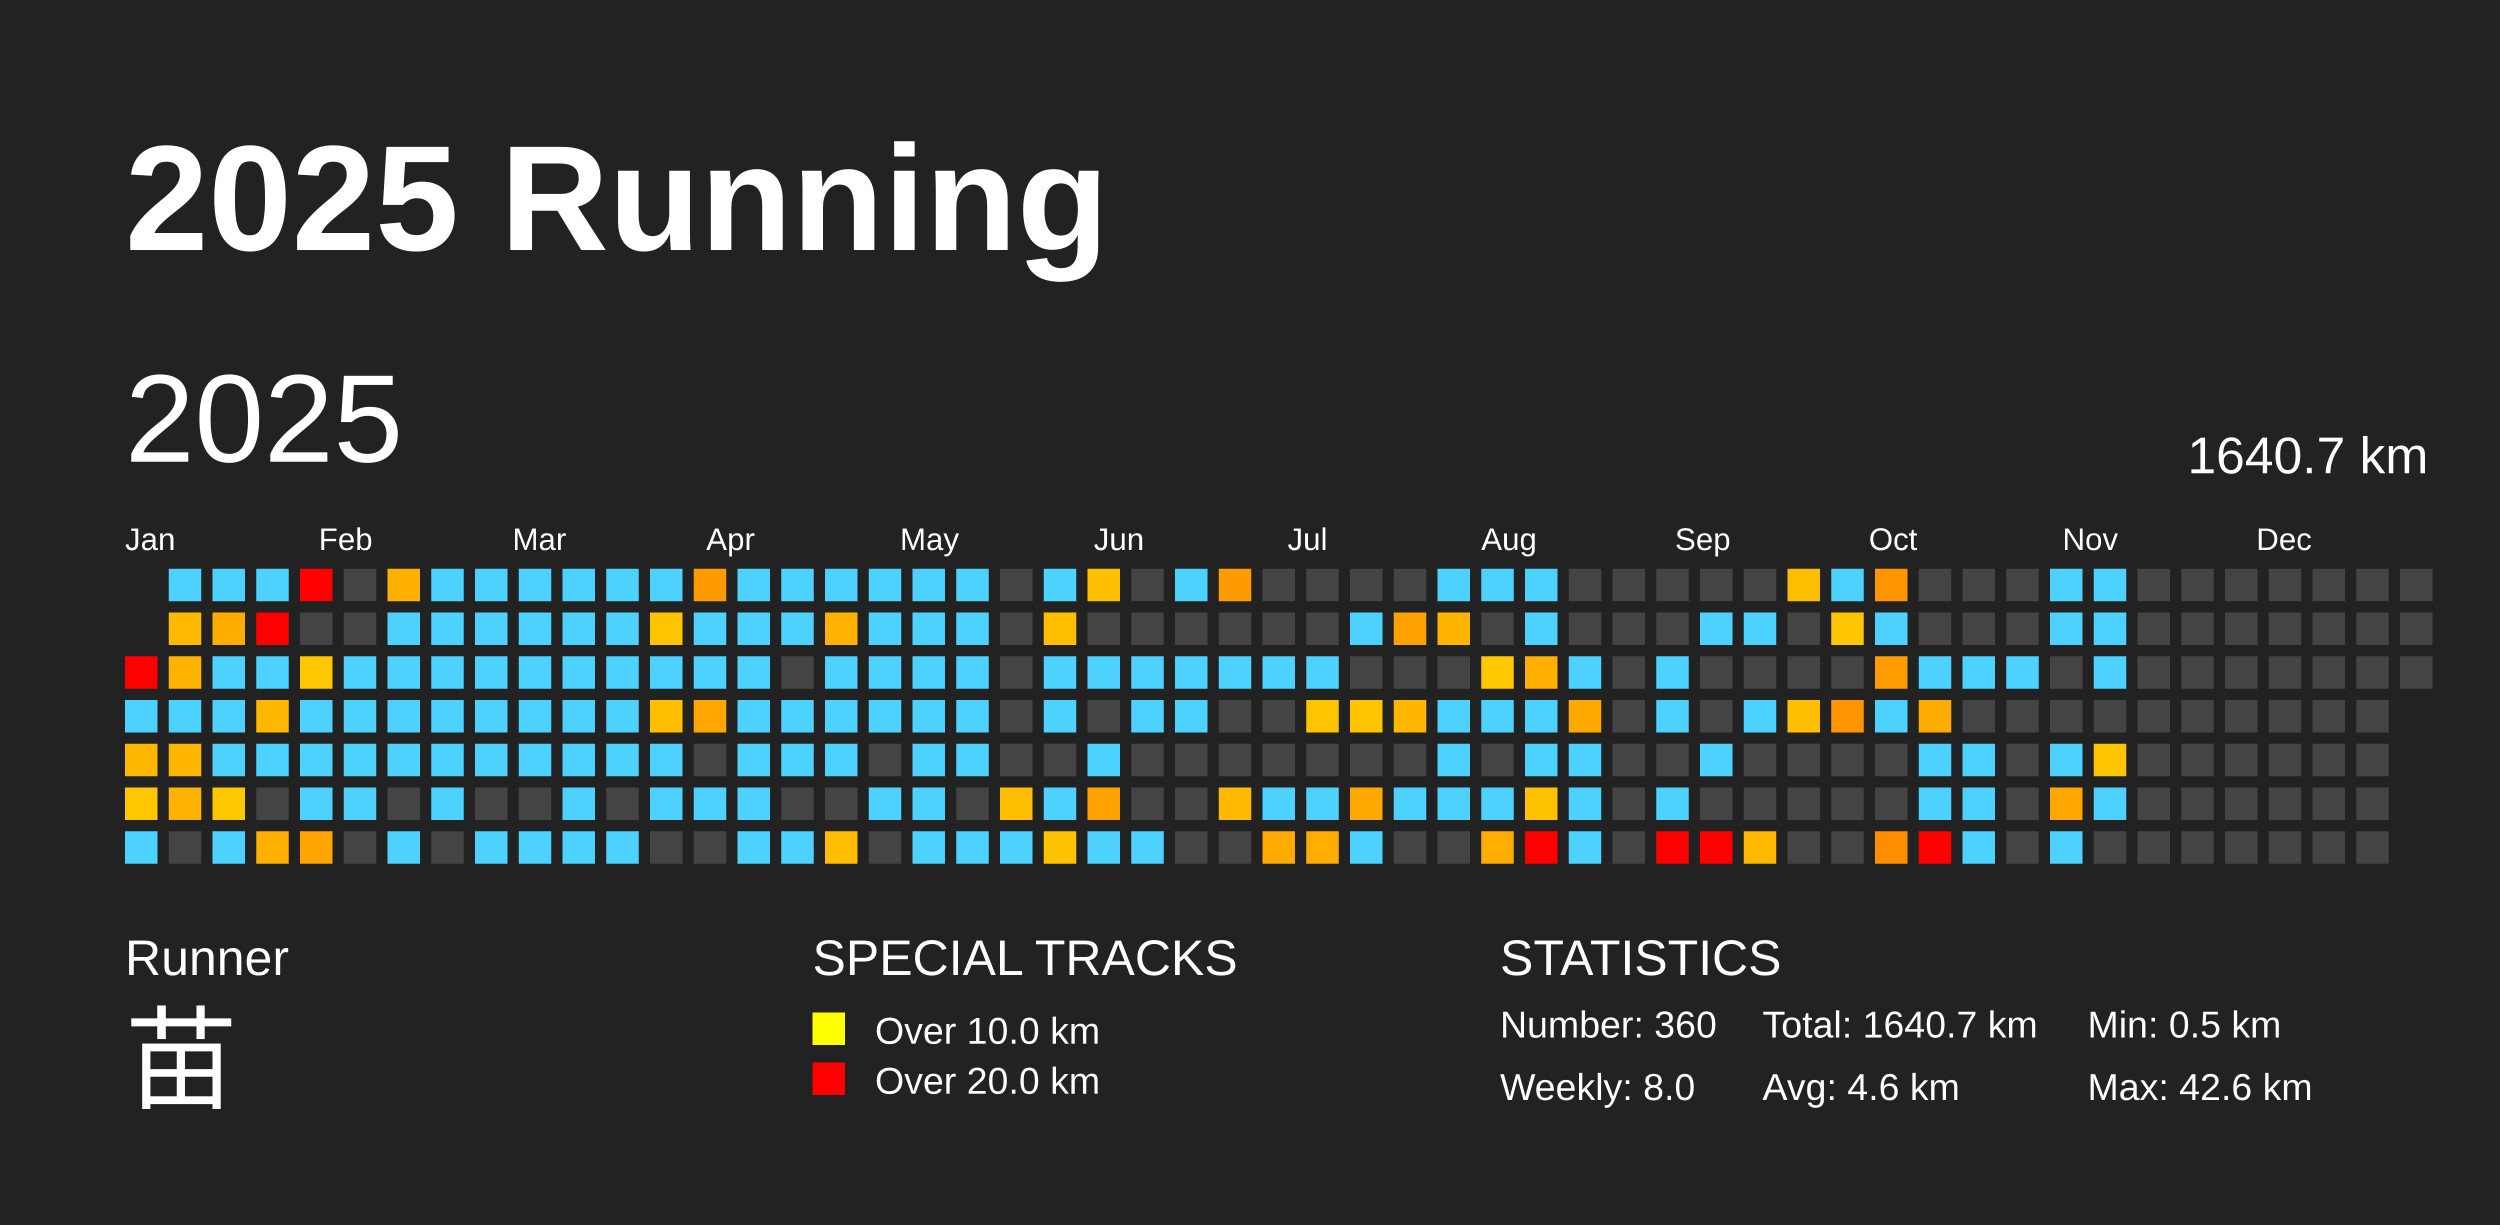
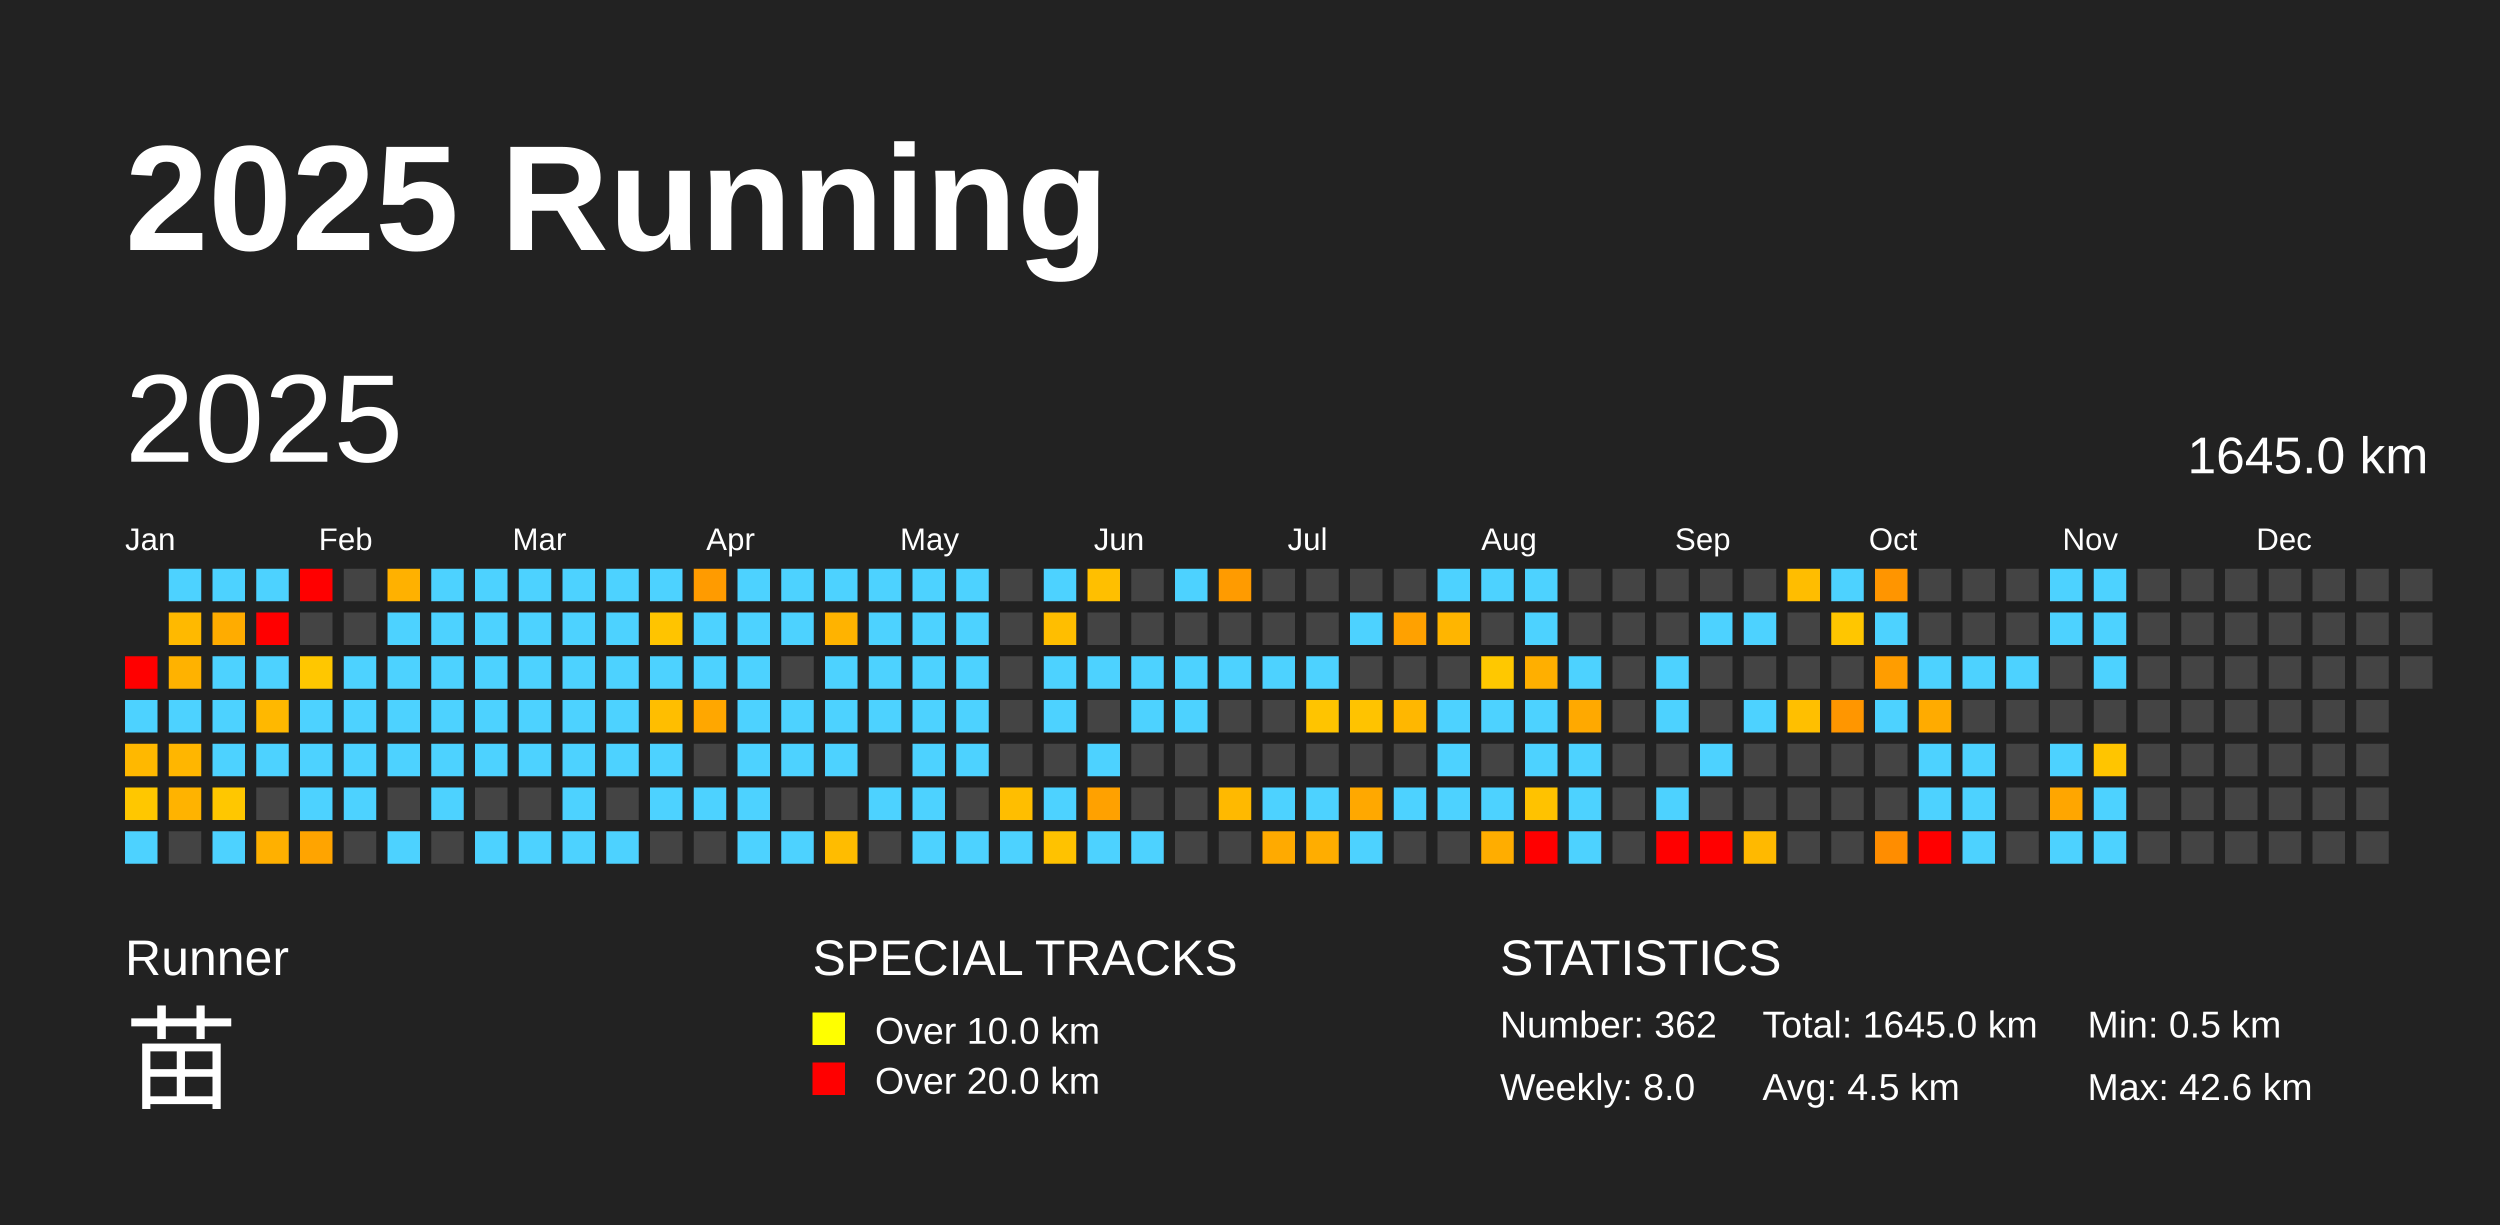
<svg xmlns="http://www.w3.org/2000/svg" baseProfile="full" height="98mm" version="1.1" viewBox="0,0,200,98" width="200mm">
  <defs />
  <rect fill="#222222" height="98" width="200" x="0" y="0" />
  <text fill="#FFFFFF" style="font-size:12px; font-family:Arial; font-weight:bold;" x="10" y="20">2025 Running</text>
  <text fill="#FFFFFF" style="font-size:4px; font-family:Arial" x="10" y="78">Runner</text>
  <text fill="#FFFFFF" style="font-size:9px; font-family:Arial" x="10" y="88">苗</text>
  <text fill="#FFFFFF" style="font-size:4px; font-family:Arial" x="65" y="78">SPECIAL TRACKS</text>
  <rect fill="yellow" height="2.6" width="2.6" x="65" y="81" />
  <text fill="#FFFFFF" style="font-size:3px; font-family:Arial" x="70" y="83.5">Over 10.0 km</text>
  <rect fill="red" height="2.6" width="2.6" x="65" y="85" />
  <text fill="#FFFFFF" style="font-size:3px; font-family:Arial" x="70" y="87.5">Over 20.0 km</text>
  <text fill="#FFFFFF" style="font-size:4px; font-family:Arial" x="120" y="78">STATISTICS</text>
-   <text fill="#FFFFFF" style="font-size:3px; font-family:Arial" x="120" y="83">Number: 360</text>
+   <text fill="#FFFFFF" style="font-size:3px; font-family:Arial" x="120" y="83">Number: 362</text>
  <text fill="#FFFFFF" style="font-size:3px; font-family:Arial" x="120" y="88">Weekly: 8.0</text>
-   <text fill="#FFFFFF" style="font-size:3px; font-family:Arial" x="141" y="83">Total: 1640.7 km</text>
-   <text fill="#FFFFFF" style="font-size:3px; font-family:Arial" x="141" y="88">Avg: 4.6 km</text>
+   <text fill="#FFFFFF" style="font-size:3px; font-family:Arial" x="141" y="83">Total: 1645.0 km</text>
+   <text fill="#FFFFFF" style="font-size:3px; font-family:Arial" x="141" y="88">Avg: 4.5 km</text>
  <text fill="#FFFFFF" style="font-size:3px; font-family:Arial" x="167" y="83">Min: 0.5 km</text>
  <text fill="#FFFFFF" style="font-size:3px; font-family:Arial" x="167" y="88">Max: 42.6 km</text>
  <text dominant-baseline="hanging" fill="#FFFFFF" style="font-size:10.0px; font-family:Arial;" x="10" y="30">2025</text>
-   <text dominant-baseline="hanging" fill="#FFFFFF" style="font-size:4.125px; font-family:Arial;" x="175" y="35">1640.7 km</text>
+   <text dominant-baseline="hanging" fill="#FFFFFF" style="font-size:4.125px; font-family:Arial;" x="175" y="35">1645.0 km</text>
  <text fill="#FFFFFF" style="font-size:2.5px; font-family:Arial" x="10.0" y="44">Jan</text>
  <text fill="#FFFFFF" style="font-size:2.5px; font-family:Arial" x="25.5" y="44">Feb</text>
  <text fill="#FFFFFF" style="font-size:2.5px; font-family:Arial" x="41.0" y="44">Mar</text>
  <text fill="#FFFFFF" style="font-size:2.5px; font-family:Arial" x="56.5" y="44">Apr</text>
  <text fill="#FFFFFF" style="font-size:2.5px; font-family:Arial" x="72.0" y="44">May</text>
  <text fill="#FFFFFF" style="font-size:2.5px; font-family:Arial" x="87.5" y="44">Jun</text>
  <text fill="#FFFFFF" style="font-size:2.5px; font-family:Arial" x="103.0" y="44">Jul</text>
  <text fill="#FFFFFF" style="font-size:2.5px; font-family:Arial" x="118.5" y="44">Aug</text>
  <text fill="#FFFFFF" style="font-size:2.5px; font-family:Arial" x="134.0" y="44">Sep</text>
  <text fill="#FFFFFF" style="font-size:2.5px; font-family:Arial" x="149.5" y="44">Oct</text>
  <text fill="#FFFFFF" style="font-size:2.5px; font-family:Arial" x="165.0" y="44">Nov</text>
  <text fill="#FFFFFF" style="font-size:2.5px; font-family:Arial" x="180.5" y="44">Dec</text>
  <rect fill="red" height="2.6" width="2.6" x="10.0" y="52.5" />
  <rect fill="#4dd2ff" height="2.6" width="2.6" x="10.0" y="56.0" />
  <rect fill="#ffb800" height="2.6" width="2.6" x="10.0" y="59.5" />
  <rect fill="#ffc700" height="2.6" width="2.6" x="10.0" y="63.0" />
  <rect fill="#4dd2ff" height="2.6" width="2.6" x="10.0" y="66.5" />
  <rect fill="#4dd2ff" height="2.6" width="2.6" x="13.5" y="45.5" />
  <rect fill="#ffb900" height="2.6" width="2.6" x="13.5" y="49.0" />
  <rect fill="#ffb200" height="2.6" width="2.6" x="13.5" y="52.5" />
  <rect fill="#4dd2ff" height="2.6" width="2.6" x="13.5" y="56.0" />
  <rect fill="#ffb600" height="2.6" width="2.6" x="13.5" y="59.5" />
  <rect fill="#ffb300" height="2.6" width="2.6" x="13.5" y="63.0" />
  <rect fill="#444444" height="2.6" width="2.6" x="13.5" y="66.5" />
  <rect fill="#4dd2ff" height="2.6" width="2.6" x="17.0" y="45.5" />
  <rect fill="#ffac00" height="2.6" width="2.6" x="17.0" y="49.0" />
  <rect fill="#4dd2ff" height="2.6" width="2.6" x="17.0" y="52.5" />
  <rect fill="#4dd2ff" height="2.6" width="2.6" x="17.0" y="56.0" />
  <rect fill="#4dd2ff" height="2.6" width="2.6" x="17.0" y="59.5" />
  <rect fill="#ffc700" height="2.6" width="2.6" x="17.0" y="63.0" />
  <rect fill="#4dd2ff" height="2.6" width="2.6" x="17.0" y="66.5" />
  <rect fill="#4dd2ff" height="2.6" width="2.6" x="20.5" y="45.5" />
  <rect fill="red" height="2.6" width="2.6" x="20.5" y="49.0" />
  <rect fill="#4dd2ff" height="2.6" width="2.6" x="20.5" y="52.5" />
  <rect fill="#ffb800" height="2.6" width="2.6" x="20.5" y="56.0" />
  <rect fill="#4dd2ff" height="2.6" width="2.6" x="20.5" y="59.5" />
  <rect fill="#444444" height="2.6" width="2.6" x="20.5" y="63.0" />
  <rect fill="#ffb000" height="2.6" width="2.6" x="20.5" y="66.5" />
  <rect fill="red" height="2.6" width="2.6" x="24.0" y="45.5" />
  <rect fill="#444444" height="2.6" width="2.6" x="24.0" y="49.0" />
  <rect fill="#ffc700" height="2.6" width="2.6" x="24.0" y="52.5" />
  <rect fill="#4dd2ff" height="2.6" width="2.6" x="24.0" y="56.0" />
  <rect fill="#4dd2ff" height="2.6" width="2.6" x="24.0" y="59.5" />
  <rect fill="#4dd2ff" height="2.6" width="2.6" x="24.0" y="63.0" />
  <rect fill="#ffa400" height="2.6" width="2.6" x="24.0" y="66.5" />
  <rect fill="#444444" height="2.6" width="2.6" x="27.5" y="45.5" />
  <rect fill="#444444" height="2.6" width="2.6" x="27.5" y="49.0" />
  <rect fill="#4dd2ff" height="2.6" width="2.6" x="27.5" y="52.5" />
  <rect fill="#4dd2ff" height="2.6" width="2.6" x="27.5" y="56.0" />
  <rect fill="#4dd2ff" height="2.6" width="2.6" x="27.5" y="59.5" />
  <rect fill="#4dd2ff" height="2.6" width="2.6" x="27.5" y="63.0" />
  <rect fill="#444444" height="2.6" width="2.6" x="27.5" y="66.5" />
  <rect fill="#ffb100" height="2.6" width="2.6" x="31.0" y="45.5" />
  <rect fill="#4dd2ff" height="2.6" width="2.6" x="31.0" y="49.0" />
  <rect fill="#4dd2ff" height="2.6" width="2.6" x="31.0" y="52.5" />
  <rect fill="#4dd2ff" height="2.6" width="2.6" x="31.0" y="56.0" />
  <rect fill="#4dd2ff" height="2.6" width="2.6" x="31.0" y="59.5" />
  <rect fill="#444444" height="2.6" width="2.6" x="31.0" y="63.0" />
  <rect fill="#4dd2ff" height="2.6" width="2.6" x="31.0" y="66.5" />
  <rect fill="#4dd2ff" height="2.6" width="2.6" x="34.5" y="45.5" />
  <rect fill="#4dd2ff" height="2.6" width="2.6" x="34.5" y="49.0" />
  <rect fill="#4dd2ff" height="2.6" width="2.6" x="34.5" y="52.5" />
  <rect fill="#4dd2ff" height="2.6" width="2.6" x="34.5" y="56.0" />
  <rect fill="#4dd2ff" height="2.6" width="2.6" x="34.5" y="59.5" />
  <rect fill="#4dd2ff" height="2.6" width="2.6" x="34.5" y="63.0" />
  <rect fill="#444444" height="2.6" width="2.6" x="34.5" y="66.5" />
  <rect fill="#4dd2ff" height="2.6" width="2.6" x="38.0" y="45.5" />
  <rect fill="#4dd2ff" height="2.6" width="2.6" x="38.0" y="49.0" />
  <rect fill="#4dd2ff" height="2.6" width="2.6" x="38.0" y="52.5" />
  <rect fill="#4dd2ff" height="2.6" width="2.6" x="38.0" y="56.0" />
  <rect fill="#4dd2ff" height="2.6" width="2.6" x="38.0" y="59.5" />
  <rect fill="#444444" height="2.6" width="2.6" x="38.0" y="63.0" />
  <rect fill="#4dd2ff" height="2.6" width="2.6" x="38.0" y="66.5" />
  <rect fill="#4dd2ff" height="2.6" width="2.6" x="41.5" y="45.5" />
  <rect fill="#4dd2ff" height="2.6" width="2.6" x="41.5" y="49.0" />
  <rect fill="#4dd2ff" height="2.6" width="2.6" x="41.5" y="52.5" />
  <rect fill="#4dd2ff" height="2.6" width="2.6" x="41.5" y="56.0" />
  <rect fill="#4dd2ff" height="2.6" width="2.6" x="41.5" y="59.5" />
  <rect fill="#444444" height="2.6" width="2.6" x="41.5" y="63.0" />
  <rect fill="#4dd2ff" height="2.6" width="2.6" x="41.5" y="66.5" />
  <rect fill="#4dd2ff" height="2.6" width="2.6" x="45.0" y="45.5" />
  <rect fill="#4dd2ff" height="2.6" width="2.6" x="45.0" y="49.0" />
  <rect fill="#4dd2ff" height="2.6" width="2.6" x="45.0" y="52.5" />
  <rect fill="#4dd2ff" height="2.6" width="2.6" x="45.0" y="56.0" />
  <rect fill="#4dd2ff" height="2.6" width="2.6" x="45.0" y="59.5" />
  <rect fill="#4dd2ff" height="2.6" width="2.6" x="45.0" y="63.0" />
  <rect fill="#4dd2ff" height="2.6" width="2.6" x="45.0" y="66.5" />
  <rect fill="#4dd2ff" height="2.6" width="2.6" x="48.5" y="45.5" />
  <rect fill="#4dd2ff" height="2.6" width="2.6" x="48.5" y="49.0" />
  <rect fill="#4dd2ff" height="2.6" width="2.6" x="48.5" y="52.5" />
  <rect fill="#4dd2ff" height="2.6" width="2.6" x="48.5" y="56.0" />
  <rect fill="#4dd2ff" height="2.6" width="2.6" x="48.5" y="59.5" />
  <rect fill="#444444" height="2.6" width="2.6" x="48.5" y="63.0" />
  <rect fill="#4dd2ff" height="2.6" width="2.6" x="48.5" y="66.5" />
  <rect fill="#4dd2ff" height="2.6" width="2.6" x="52.0" y="45.5" />
  <rect fill="#ffc400" height="2.6" width="2.6" x="52.0" y="49.0" />
  <rect fill="#4dd2ff" height="2.6" width="2.6" x="52.0" y="52.5" />
  <rect fill="#ffbe00" height="2.6" width="2.6" x="52.0" y="56.0" />
  <rect fill="#4dd2ff" height="2.6" width="2.6" x="52.0" y="59.5" />
  <rect fill="#4dd2ff" height="2.6" width="2.6" x="52.0" y="63.0" />
  <rect fill="#444444" height="2.6" width="2.6" x="52.0" y="66.5" />
  <rect fill="#ff9b00" height="2.6" width="2.6" x="55.5" y="45.5" />
  <rect fill="#4dd2ff" height="2.6" width="2.6" x="55.5" y="49.0" />
  <rect fill="#4dd2ff" height="2.6" width="2.6" x="55.5" y="52.5" />
  <rect fill="#ffa700" height="2.6" width="2.6" x="55.5" y="56.0" />
  <rect fill="#444444" height="2.6" width="2.6" x="55.5" y="59.5" />
  <rect fill="#4dd2ff" height="2.6" width="2.6" x="55.5" y="63.0" />
  <rect fill="#444444" height="2.6" width="2.6" x="55.5" y="66.5" />
  <rect fill="#4dd2ff" height="2.6" width="2.6" x="59.0" y="45.5" />
  <rect fill="#4dd2ff" height="2.6" width="2.6" x="59.0" y="49.0" />
  <rect fill="#4dd2ff" height="2.6" width="2.6" x="59.0" y="52.5" />
  <rect fill="#4dd2ff" height="2.6" width="2.6" x="59.0" y="56.0" />
  <rect fill="#4dd2ff" height="2.6" width="2.6" x="59.0" y="59.5" />
  <rect fill="#4dd2ff" height="2.6" width="2.6" x="59.0" y="63.0" />
  <rect fill="#4dd2ff" height="2.6" width="2.6" x="59.0" y="66.5" />
  <rect fill="#4dd2ff" height="2.6" width="2.6" x="62.5" y="45.5" />
  <rect fill="#4dd2ff" height="2.6" width="2.6" x="62.5" y="49.0" />
  <rect fill="#444444" height="2.6" width="2.6" x="62.5" y="52.5" />
  <rect fill="#4dd2ff" height="2.6" width="2.6" x="62.5" y="56.0" />
  <rect fill="#4dd2ff" height="2.6" width="2.6" x="62.5" y="59.5" />
  <rect fill="#444444" height="2.6" width="2.6" x="62.5" y="63.0" />
  <rect fill="#4dd2ff" height="2.6" width="2.6" x="62.5" y="66.5" />
  <rect fill="#4dd2ff" height="2.6" width="2.6" x="66.0" y="45.5" />
  <rect fill="#ffb300" height="2.6" width="2.6" x="66.0" y="49.0" />
  <rect fill="#4dd2ff" height="2.6" width="2.6" x="66.0" y="52.5" />
  <rect fill="#4dd2ff" height="2.6" width="2.6" x="66.0" y="56.0" />
  <rect fill="#4dd2ff" height="2.6" width="2.6" x="66.0" y="59.5" />
  <rect fill="#444444" height="2.6" width="2.6" x="66.0" y="63.0" />
  <rect fill="#ffbc00" height="2.6" width="2.6" x="66.0" y="66.5" />
  <rect fill="#4dd2ff" height="2.6" width="2.6" x="69.5" y="45.5" />
  <rect fill="#4dd2ff" height="2.6" width="2.6" x="69.5" y="49.0" />
  <rect fill="#4dd2ff" height="2.6" width="2.6" x="69.5" y="52.5" />
  <rect fill="#4dd2ff" height="2.6" width="2.6" x="69.5" y="56.0" />
  <rect fill="#444444" height="2.6" width="2.6" x="69.5" y="59.5" />
  <rect fill="#4dd2ff" height="2.6" width="2.6" x="69.5" y="63.0" />
  <rect fill="#444444" height="2.6" width="2.6" x="69.5" y="66.5" />
  <rect fill="#4dd2ff" height="2.6" width="2.6" x="73.0" y="45.5" />
  <rect fill="#4dd2ff" height="2.6" width="2.6" x="73.0" y="49.0" />
  <rect fill="#4dd2ff" height="2.6" width="2.6" x="73.0" y="52.5" />
  <rect fill="#4dd2ff" height="2.6" width="2.6" x="73.0" y="56.0" />
  <rect fill="#4dd2ff" height="2.6" width="2.6" x="73.0" y="59.5" />
  <rect fill="#4dd2ff" height="2.6" width="2.6" x="73.0" y="63.0" />
  <rect fill="#4dd2ff" height="2.6" width="2.6" x="73.0" y="66.5" />
  <rect fill="#4dd2ff" height="2.6" width="2.6" x="76.5" y="45.5" />
  <rect fill="#4dd2ff" height="2.6" width="2.6" x="76.5" y="49.0" />
  <rect fill="#4dd2ff" height="2.6" width="2.6" x="76.5" y="52.5" />
  <rect fill="#4dd2ff" height="2.6" width="2.6" x="76.5" y="56.0" />
  <rect fill="#4dd2ff" height="2.6" width="2.6" x="76.5" y="59.5" />
  <rect fill="#444444" height="2.6" width="2.6" x="76.5" y="63.0" />
  <rect fill="#4dd2ff" height="2.6" width="2.6" x="76.5" y="66.5" />
  <rect fill="#444444" height="2.6" width="2.6" x="80.0" y="45.5" />
  <rect fill="#444444" height="2.6" width="2.6" x="80.0" y="49.0" />
  <rect fill="#444444" height="2.6" width="2.6" x="80.0" y="52.5" />
  <rect fill="#444444" height="2.6" width="2.6" x="80.0" y="56.0" />
  <rect fill="#444444" height="2.6" width="2.6" x="80.0" y="59.5" />
  <rect fill="#ffbe00" height="2.6" width="2.6" x="80.0" y="63.0" />
  <rect fill="#4dd2ff" height="2.6" width="2.6" x="80.0" y="66.5" />
  <rect fill="#4dd2ff" height="2.6" width="2.6" x="83.5" y="45.5" />
  <rect fill="#ffbe00" height="2.6" width="2.6" x="83.5" y="49.0" />
  <rect fill="#4dd2ff" height="2.6" width="2.6" x="83.5" y="52.5" />
  <rect fill="#4dd2ff" height="2.6" width="2.6" x="83.5" y="56.0" />
  <rect fill="#444444" height="2.6" width="2.6" x="83.5" y="59.5" />
  <rect fill="#4dd2ff" height="2.6" width="2.6" x="83.5" y="63.0" />
  <rect fill="#ffc200" height="2.6" width="2.6" x="83.5" y="66.5" />
  <rect fill="#ffbf00" height="2.6" width="2.6" x="87.0" y="45.5" />
  <rect fill="#444444" height="2.6" width="2.6" x="87.0" y="49.0" />
  <rect fill="#4dd2ff" height="2.6" width="2.6" x="87.0" y="52.5" />
  <rect fill="#444444" height="2.6" width="2.6" x="87.0" y="56.0" />
  <rect fill="#4dd2ff" height="2.6" width="2.6" x="87.0" y="59.5" />
  <rect fill="#ffa100" height="2.6" width="2.6" x="87.0" y="63.0" />
  <rect fill="#4dd2ff" height="2.6" width="2.6" x="87.0" y="66.5" />
  <rect fill="#444444" height="2.6" width="2.6" x="90.5" y="45.5" />
  <rect fill="#444444" height="2.6" width="2.6" x="90.5" y="49.0" />
  <rect fill="#4dd2ff" height="2.6" width="2.6" x="90.5" y="52.5" />
  <rect fill="#4dd2ff" height="2.6" width="2.6" x="90.5" y="56.0" />
  <rect fill="#444444" height="2.6" width="2.6" x="90.5" y="59.5" />
  <rect fill="#444444" height="2.6" width="2.6" x="90.5" y="63.0" />
  <rect fill="#4dd2ff" height="2.6" width="2.6" x="90.5" y="66.5" />
  <rect fill="#4dd2ff" height="2.6" width="2.6" x="94.0" y="45.5" />
  <rect fill="#444444" height="2.6" width="2.6" x="94.0" y="49.0" />
  <rect fill="#4dd2ff" height="2.6" width="2.6" x="94.0" y="52.5" />
  <rect fill="#4dd2ff" height="2.6" width="2.6" x="94.0" y="56.0" />
  <rect fill="#444444" height="2.6" width="2.6" x="94.0" y="59.5" />
  <rect fill="#444444" height="2.6" width="2.6" x="94.0" y="63.0" />
  <rect fill="#444444" height="2.6" width="2.6" x="94.0" y="66.5" />
  <rect fill="#ff9b00" height="2.6" width="2.6" x="97.5" y="45.5" />
  <rect fill="#444444" height="2.6" width="2.6" x="97.5" y="49.0" />
  <rect fill="#4dd2ff" height="2.6" width="2.6" x="97.5" y="52.5" />
  <rect fill="#444444" height="2.6" width="2.6" x="97.5" y="56.0" />
  <rect fill="#444444" height="2.6" width="2.6" x="97.5" y="59.5" />
  <rect fill="#ffb900" height="2.6" width="2.6" x="97.5" y="63.0" />
  <rect fill="#444444" height="2.6" width="2.6" x="97.5" y="66.5" />
  <rect fill="#444444" height="2.6" width="2.6" x="101.0" y="45.5" />
  <rect fill="#444444" height="2.6" width="2.6" x="101.0" y="49.0" />
  <rect fill="#4dd2ff" height="2.6" width="2.6" x="101.0" y="52.5" />
  <rect fill="#444444" height="2.6" width="2.6" x="101.0" y="56.0" />
  <rect fill="#444444" height="2.6" width="2.6" x="101.0" y="59.5" />
  <rect fill="#4dd2ff" height="2.6" width="2.6" x="101.0" y="63.0" />
  <rect fill="#ffaa00" height="2.6" width="2.6" x="101.0" y="66.5" />
  <rect fill="#444444" height="2.6" width="2.6" x="104.5" y="45.5" />
  <rect fill="#444444" height="2.6" width="2.6" x="104.5" y="49.0" />
  <rect fill="#4dd2ff" height="2.6" width="2.6" x="104.5" y="52.5" />
  <rect fill="#ffc400" height="2.6" width="2.6" x="104.5" y="56.0" />
  <rect fill="#444444" height="2.6" width="2.6" x="104.5" y="59.5" />
  <rect fill="#4dd2ff" height="2.6" width="2.6" x="104.5" y="63.0" />
  <rect fill="#ffad00" height="2.6" width="2.6" x="104.5" y="66.5" />
  <rect fill="#444444" height="2.6" width="2.6" x="108.0" y="45.5" />
  <rect fill="#4dd2ff" height="2.6" width="2.6" x="108.0" y="49.0" />
  <rect fill="#444444" height="2.6" width="2.6" x="108.0" y="52.5" />
  <rect fill="#ffc300" height="2.6" width="2.6" x="108.0" y="56.0" />
  <rect fill="#444444" height="2.6" width="2.6" x="108.0" y="59.5" />
  <rect fill="#ffa800" height="2.6" width="2.6" x="108.0" y="63.0" />
  <rect fill="#4dd2ff" height="2.6" width="2.6" x="108.0" y="66.5" />
  <rect fill="#444444" height="2.6" width="2.6" x="111.5" y="45.5" />
  <rect fill="#ffa100" height="2.6" width="2.6" x="111.5" y="49.0" />
  <rect fill="#444444" height="2.6" width="2.6" x="111.5" y="52.5" />
  <rect fill="#ffb700" height="2.6" width="2.6" x="111.5" y="56.0" />
  <rect fill="#444444" height="2.6" width="2.6" x="111.5" y="59.5" />
  <rect fill="#4dd2ff" height="2.6" width="2.6" x="111.5" y="63.0" />
  <rect fill="#444444" height="2.6" width="2.6" x="111.5" y="66.5" />
  <rect fill="#4dd2ff" height="2.6" width="2.6" x="115.0" y="45.5" />
  <rect fill="#ffb500" height="2.6" width="2.6" x="115.0" y="49.0" />
  <rect fill="#444444" height="2.6" width="2.6" x="115.0" y="52.5" />
  <rect fill="#4dd2ff" height="2.6" width="2.6" x="115.0" y="56.0" />
  <rect fill="#4dd2ff" height="2.6" width="2.6" x="115.0" y="59.5" />
  <rect fill="#4dd2ff" height="2.6" width="2.6" x="115.0" y="63.0" />
  <rect fill="#444444" height="2.6" width="2.6" x="115.0" y="66.5" />
  <rect fill="#4dd2ff" height="2.6" width="2.6" x="118.5" y="45.5" />
  <rect fill="#444444" height="2.6" width="2.6" x="118.5" y="49.0" />
  <rect fill="#ffc800" height="2.6" width="2.6" x="118.5" y="52.5" />
  <rect fill="#4dd2ff" height="2.6" width="2.6" x="118.5" y="56.0" />
  <rect fill="#444444" height="2.6" width="2.6" x="118.5" y="59.5" />
  <rect fill="#4dd2ff" height="2.6" width="2.6" x="118.5" y="63.0" />
  <rect fill="#ffad00" height="2.6" width="2.6" x="118.5" y="66.5" />
  <rect fill="#4dd2ff" height="2.6" width="2.6" x="122.0" y="45.5" />
  <rect fill="#4dd2ff" height="2.6" width="2.6" x="122.0" y="49.0" />
  <rect fill="#ffaf00" height="2.6" width="2.6" x="122.0" y="52.5" />
  <rect fill="#4dd2ff" height="2.6" width="2.6" x="122.0" y="56.0" />
  <rect fill="#4dd2ff" height="2.6" width="2.6" x="122.0" y="59.5" />
  <rect fill="#ffc200" height="2.6" width="2.6" x="122.0" y="63.0" />
  <rect fill="red" height="2.6" width="2.6" x="122.0" y="66.5" />
  <rect fill="#444444" height="2.6" width="2.6" x="125.5" y="45.5" />
  <rect fill="#444444" height="2.6" width="2.6" x="125.5" y="49.0" />
  <rect fill="#4dd2ff" height="2.6" width="2.6" x="125.5" y="52.5" />
  <rect fill="#ffa900" height="2.6" width="2.6" x="125.5" y="56.0" />
  <rect fill="#4dd2ff" height="2.6" width="2.6" x="125.5" y="59.5" />
  <rect fill="#4dd2ff" height="2.6" width="2.6" x="125.5" y="63.0" />
  <rect fill="#4dd2ff" height="2.6" width="2.6" x="125.5" y="66.5" />
  <rect fill="#444444" height="2.6" width="2.6" x="129.0" y="45.5" />
  <rect fill="#444444" height="2.6" width="2.6" x="129.0" y="49.0" />
  <rect fill="#444444" height="2.6" width="2.6" x="129.0" y="52.5" />
  <rect fill="#444444" height="2.6" width="2.6" x="129.0" y="56.0" />
  <rect fill="#444444" height="2.6" width="2.6" x="129.0" y="59.5" />
  <rect fill="#444444" height="2.6" width="2.6" x="129.0" y="63.0" />
  <rect fill="#444444" height="2.6" width="2.6" x="129.0" y="66.5" />
  <rect fill="#444444" height="2.6" width="2.6" x="132.5" y="45.5" />
  <rect fill="#444444" height="2.6" width="2.6" x="132.5" y="49.0" />
  <rect fill="#4dd2ff" height="2.6" width="2.6" x="132.5" y="52.5" />
  <rect fill="#4dd2ff" height="2.6" width="2.6" x="132.5" y="56.0" />
  <rect fill="#444444" height="2.6" width="2.6" x="132.5" y="59.5" />
  <rect fill="#4dd2ff" height="2.6" width="2.6" x="132.5" y="63.0" />
  <rect fill="red" height="2.6" width="2.6" x="132.5" y="66.5" />
  <rect fill="#444444" height="2.6" width="2.6" x="136.0" y="45.5" />
  <rect fill="#4dd2ff" height="2.6" width="2.6" x="136.0" y="49.0" />
  <rect fill="#444444" height="2.6" width="2.6" x="136.0" y="52.5" />
  <rect fill="#444444" height="2.6" width="2.6" x="136.0" y="56.0" />
  <rect fill="#4dd2ff" height="2.6" width="2.6" x="136.0" y="59.5" />
  <rect fill="#444444" height="2.6" width="2.6" x="136.0" y="63.0" />
  <rect fill="red" height="2.6" width="2.6" x="136.0" y="66.5" />
  <rect fill="#444444" height="2.6" width="2.6" x="139.5" y="45.5" />
  <rect fill="#4dd2ff" height="2.6" width="2.6" x="139.5" y="49.0" />
  <rect fill="#444444" height="2.6" width="2.6" x="139.5" y="52.5" />
  <rect fill="#4dd2ff" height="2.6" width="2.6" x="139.5" y="56.0" />
  <rect fill="#444444" height="2.6" width="2.6" x="139.5" y="59.5" />
  <rect fill="#444444" height="2.6" width="2.6" x="139.5" y="63.0" />
  <rect fill="#ffb900" height="2.6" width="2.6" x="139.5" y="66.5" />
  <rect fill="#ffbd00" height="2.6" width="2.6" x="143.0" y="45.5" />
  <rect fill="#444444" height="2.6" width="2.6" x="143.0" y="49.0" />
  <rect fill="#444444" height="2.6" width="2.6" x="143.0" y="52.5" />
  <rect fill="#ffbf00" height="2.6" width="2.6" x="143.0" y="56.0" />
  <rect fill="#444444" height="2.6" width="2.6" x="143.0" y="59.5" />
  <rect fill="#444444" height="2.6" width="2.6" x="143.0" y="63.0" />
  <rect fill="#444444" height="2.6" width="2.6" x="143.0" y="66.5" />
  <rect fill="#4dd2ff" height="2.6" width="2.6" x="146.5" y="45.5" />
  <rect fill="#ffc600" height="2.6" width="2.6" x="146.5" y="49.0" />
  <rect fill="#444444" height="2.6" width="2.6" x="146.5" y="52.5" />
  <rect fill="#ff9600" height="2.6" width="2.6" x="146.5" y="56.0" />
  <rect fill="#444444" height="2.6" width="2.6" x="146.5" y="59.5" />
  <rect fill="#444444" height="2.6" width="2.6" x="146.5" y="63.0" />
  <rect fill="#444444" height="2.6" width="2.6" x="146.5" y="66.5" />
  <rect fill="#ff9500" height="2.6" width="2.6" x="150.0" y="45.5" />
  <rect fill="#4dd2ff" height="2.6" width="2.6" x="150.0" y="49.0" />
  <rect fill="#ff9d00" height="2.6" width="2.6" x="150.0" y="52.5" />
  <rect fill="#4dd2ff" height="2.6" width="2.6" x="150.0" y="56.0" />
  <rect fill="#444444" height="2.6" width="2.6" x="150.0" y="59.5" />
  <rect fill="#444444" height="2.6" width="2.6" x="150.0" y="63.0" />
  <rect fill="#ff8d00" height="2.6" width="2.6" x="150.0" y="66.5" />
  <rect fill="#444444" height="2.6" width="2.6" x="153.5" y="45.5" />
  <rect fill="#444444" height="2.6" width="2.6" x="153.5" y="49.0" />
  <rect fill="#4dd2ff" height="2.6" width="2.6" x="153.5" y="52.5" />
  <rect fill="#ffab00" height="2.6" width="2.6" x="153.5" y="56.0" />
  <rect fill="#4dd2ff" height="2.6" width="2.6" x="153.5" y="59.5" />
  <rect fill="#4dd2ff" height="2.6" width="2.6" x="153.5" y="63.0" />
  <rect fill="red" height="2.6" width="2.6" x="153.5" y="66.5" />
  <rect fill="#444444" height="2.6" width="2.6" x="157.0" y="45.5" />
  <rect fill="#444444" height="2.6" width="2.6" x="157.0" y="49.0" />
  <rect fill="#4dd2ff" height="2.6" width="2.6" x="157.0" y="52.5" />
  <rect fill="#444444" height="2.6" width="2.6" x="157.0" y="56.0" />
  <rect fill="#4dd2ff" height="2.6" width="2.6" x="157.0" y="59.5" />
  <rect fill="#4dd2ff" height="2.6" width="2.6" x="157.0" y="63.0" />
  <rect fill="#4dd2ff" height="2.6" width="2.6" x="157.0" y="66.5" />
  <rect fill="#444444" height="2.6" width="2.6" x="160.5" y="45.5" />
  <rect fill="#444444" height="2.6" width="2.6" x="160.5" y="49.0" />
  <rect fill="#4dd2ff" height="2.6" width="2.6" x="160.5" y="52.5" />
  <rect fill="#444444" height="2.6" width="2.6" x="160.5" y="56.0" />
  <rect fill="#444444" height="2.6" width="2.6" x="160.5" y="59.5" />
  <rect fill="#444444" height="2.6" width="2.6" x="160.5" y="63.0" />
  <rect fill="#444444" height="2.6" width="2.6" x="160.5" y="66.5" />
  <rect fill="#4dd2ff" height="2.6" width="2.6" x="164.0" y="45.5" />
  <rect fill="#4dd2ff" height="2.6" width="2.6" x="164.0" y="49.0" />
  <rect fill="#444444" height="2.6" width="2.6" x="164.0" y="52.5" />
  <rect fill="#444444" height="2.6" width="2.6" x="164.0" y="56.0" />
  <rect fill="#4dd2ff" height="2.6" width="2.6" x="164.0" y="59.5" />
  <rect fill="#ffa600" height="2.6" width="2.6" x="164.0" y="63.0" />
  <rect fill="#4dd2ff" height="2.6" width="2.6" x="164.0" y="66.5" />
  <rect fill="#4dd2ff" height="2.6" width="2.6" x="167.5" y="45.5" />
  <rect fill="#4dd2ff" height="2.6" width="2.6" x="167.5" y="49.0" />
  <rect fill="#4dd2ff" height="2.6" width="2.6" x="167.5" y="52.5" />
  <rect fill="#444444" height="2.6" width="2.6" x="167.5" y="56.0" />
  <rect fill="#ffc500" height="2.6" width="2.6" x="167.5" y="59.5" />
  <rect fill="#4dd2ff" height="2.6" width="2.6" x="167.5" y="63.0" />
-   <rect fill="#444444" height="2.6" width="2.6" x="167.5" y="66.5" />
+   <rect fill="#4dd2ff" height="2.6" width="2.6" x="167.5" y="66.5" />
  <rect fill="#444444" height="2.6" width="2.6" x="171.0" y="45.5" />
  <rect fill="#444444" height="2.6" width="2.6" x="171.0" y="49.0" />
  <rect fill="#444444" height="2.6" width="2.6" x="171.0" y="52.5" />
  <rect fill="#444444" height="2.6" width="2.6" x="171.0" y="56.0" />
  <rect fill="#444444" height="2.6" width="2.6" x="171.0" y="59.5" />
  <rect fill="#444444" height="2.6" width="2.6" x="171.0" y="63.0" />
  <rect fill="#444444" height="2.6" width="2.6" x="171.0" y="66.5" />
  <rect fill="#444444" height="2.6" width="2.6" x="174.5" y="45.5" />
  <rect fill="#444444" height="2.6" width="2.6" x="174.5" y="49.0" />
  <rect fill="#444444" height="2.6" width="2.6" x="174.5" y="52.5" />
  <rect fill="#444444" height="2.6" width="2.6" x="174.5" y="56.0" />
  <rect fill="#444444" height="2.6" width="2.6" x="174.5" y="59.5" />
  <rect fill="#444444" height="2.6" width="2.6" x="174.5" y="63.0" />
  <rect fill="#444444" height="2.6" width="2.6" x="174.5" y="66.5" />
  <rect fill="#444444" height="2.6" width="2.6" x="178.0" y="45.5" />
  <rect fill="#444444" height="2.6" width="2.6" x="178.0" y="49.0" />
  <rect fill="#444444" height="2.6" width="2.6" x="178.0" y="52.5" />
  <rect fill="#444444" height="2.6" width="2.6" x="178.0" y="56.0" />
  <rect fill="#444444" height="2.6" width="2.6" x="178.0" y="59.5" />
  <rect fill="#444444" height="2.6" width="2.6" x="178.0" y="63.0" />
  <rect fill="#444444" height="2.6" width="2.6" x="178.0" y="66.5" />
  <rect fill="#444444" height="2.6" width="2.6" x="181.5" y="45.5" />
  <rect fill="#444444" height="2.6" width="2.6" x="181.5" y="49.0" />
  <rect fill="#444444" height="2.6" width="2.6" x="181.5" y="52.5" />
  <rect fill="#444444" height="2.6" width="2.6" x="181.5" y="56.0" />
  <rect fill="#444444" height="2.6" width="2.6" x="181.5" y="59.5" />
  <rect fill="#444444" height="2.6" width="2.6" x="181.5" y="63.0" />
  <rect fill="#444444" height="2.6" width="2.6" x="181.5" y="66.5" />
  <rect fill="#444444" height="2.6" width="2.6" x="185.0" y="45.5" />
  <rect fill="#444444" height="2.6" width="2.6" x="185.0" y="49.0" />
  <rect fill="#444444" height="2.6" width="2.6" x="185.0" y="52.5" />
  <rect fill="#444444" height="2.6" width="2.6" x="185.0" y="56.0" />
  <rect fill="#444444" height="2.6" width="2.6" x="185.0" y="59.5" />
  <rect fill="#444444" height="2.6" width="2.6" x="185.0" y="63.0" />
  <rect fill="#444444" height="2.6" width="2.6" x="185.0" y="66.5" />
  <rect fill="#444444" height="2.6" width="2.6" x="188.5" y="45.5" />
  <rect fill="#444444" height="2.6" width="2.6" x="188.5" y="49.0" />
  <rect fill="#444444" height="2.6" width="2.6" x="188.5" y="52.5" />
  <rect fill="#444444" height="2.6" width="2.6" x="188.5" y="56.0" />
  <rect fill="#444444" height="2.6" width="2.6" x="188.5" y="59.5" />
  <rect fill="#444444" height="2.6" width="2.6" x="188.5" y="63.0" />
  <rect fill="#444444" height="2.6" width="2.6" x="188.5" y="66.5" />
  <rect fill="#444444" height="2.6" width="2.6" x="192.0" y="45.5" />
  <rect fill="#444444" height="2.6" width="2.6" x="192.0" y="49.0" />
  <rect fill="#444444" height="2.6" width="2.6" x="192.0" y="52.5" />
</svg>
